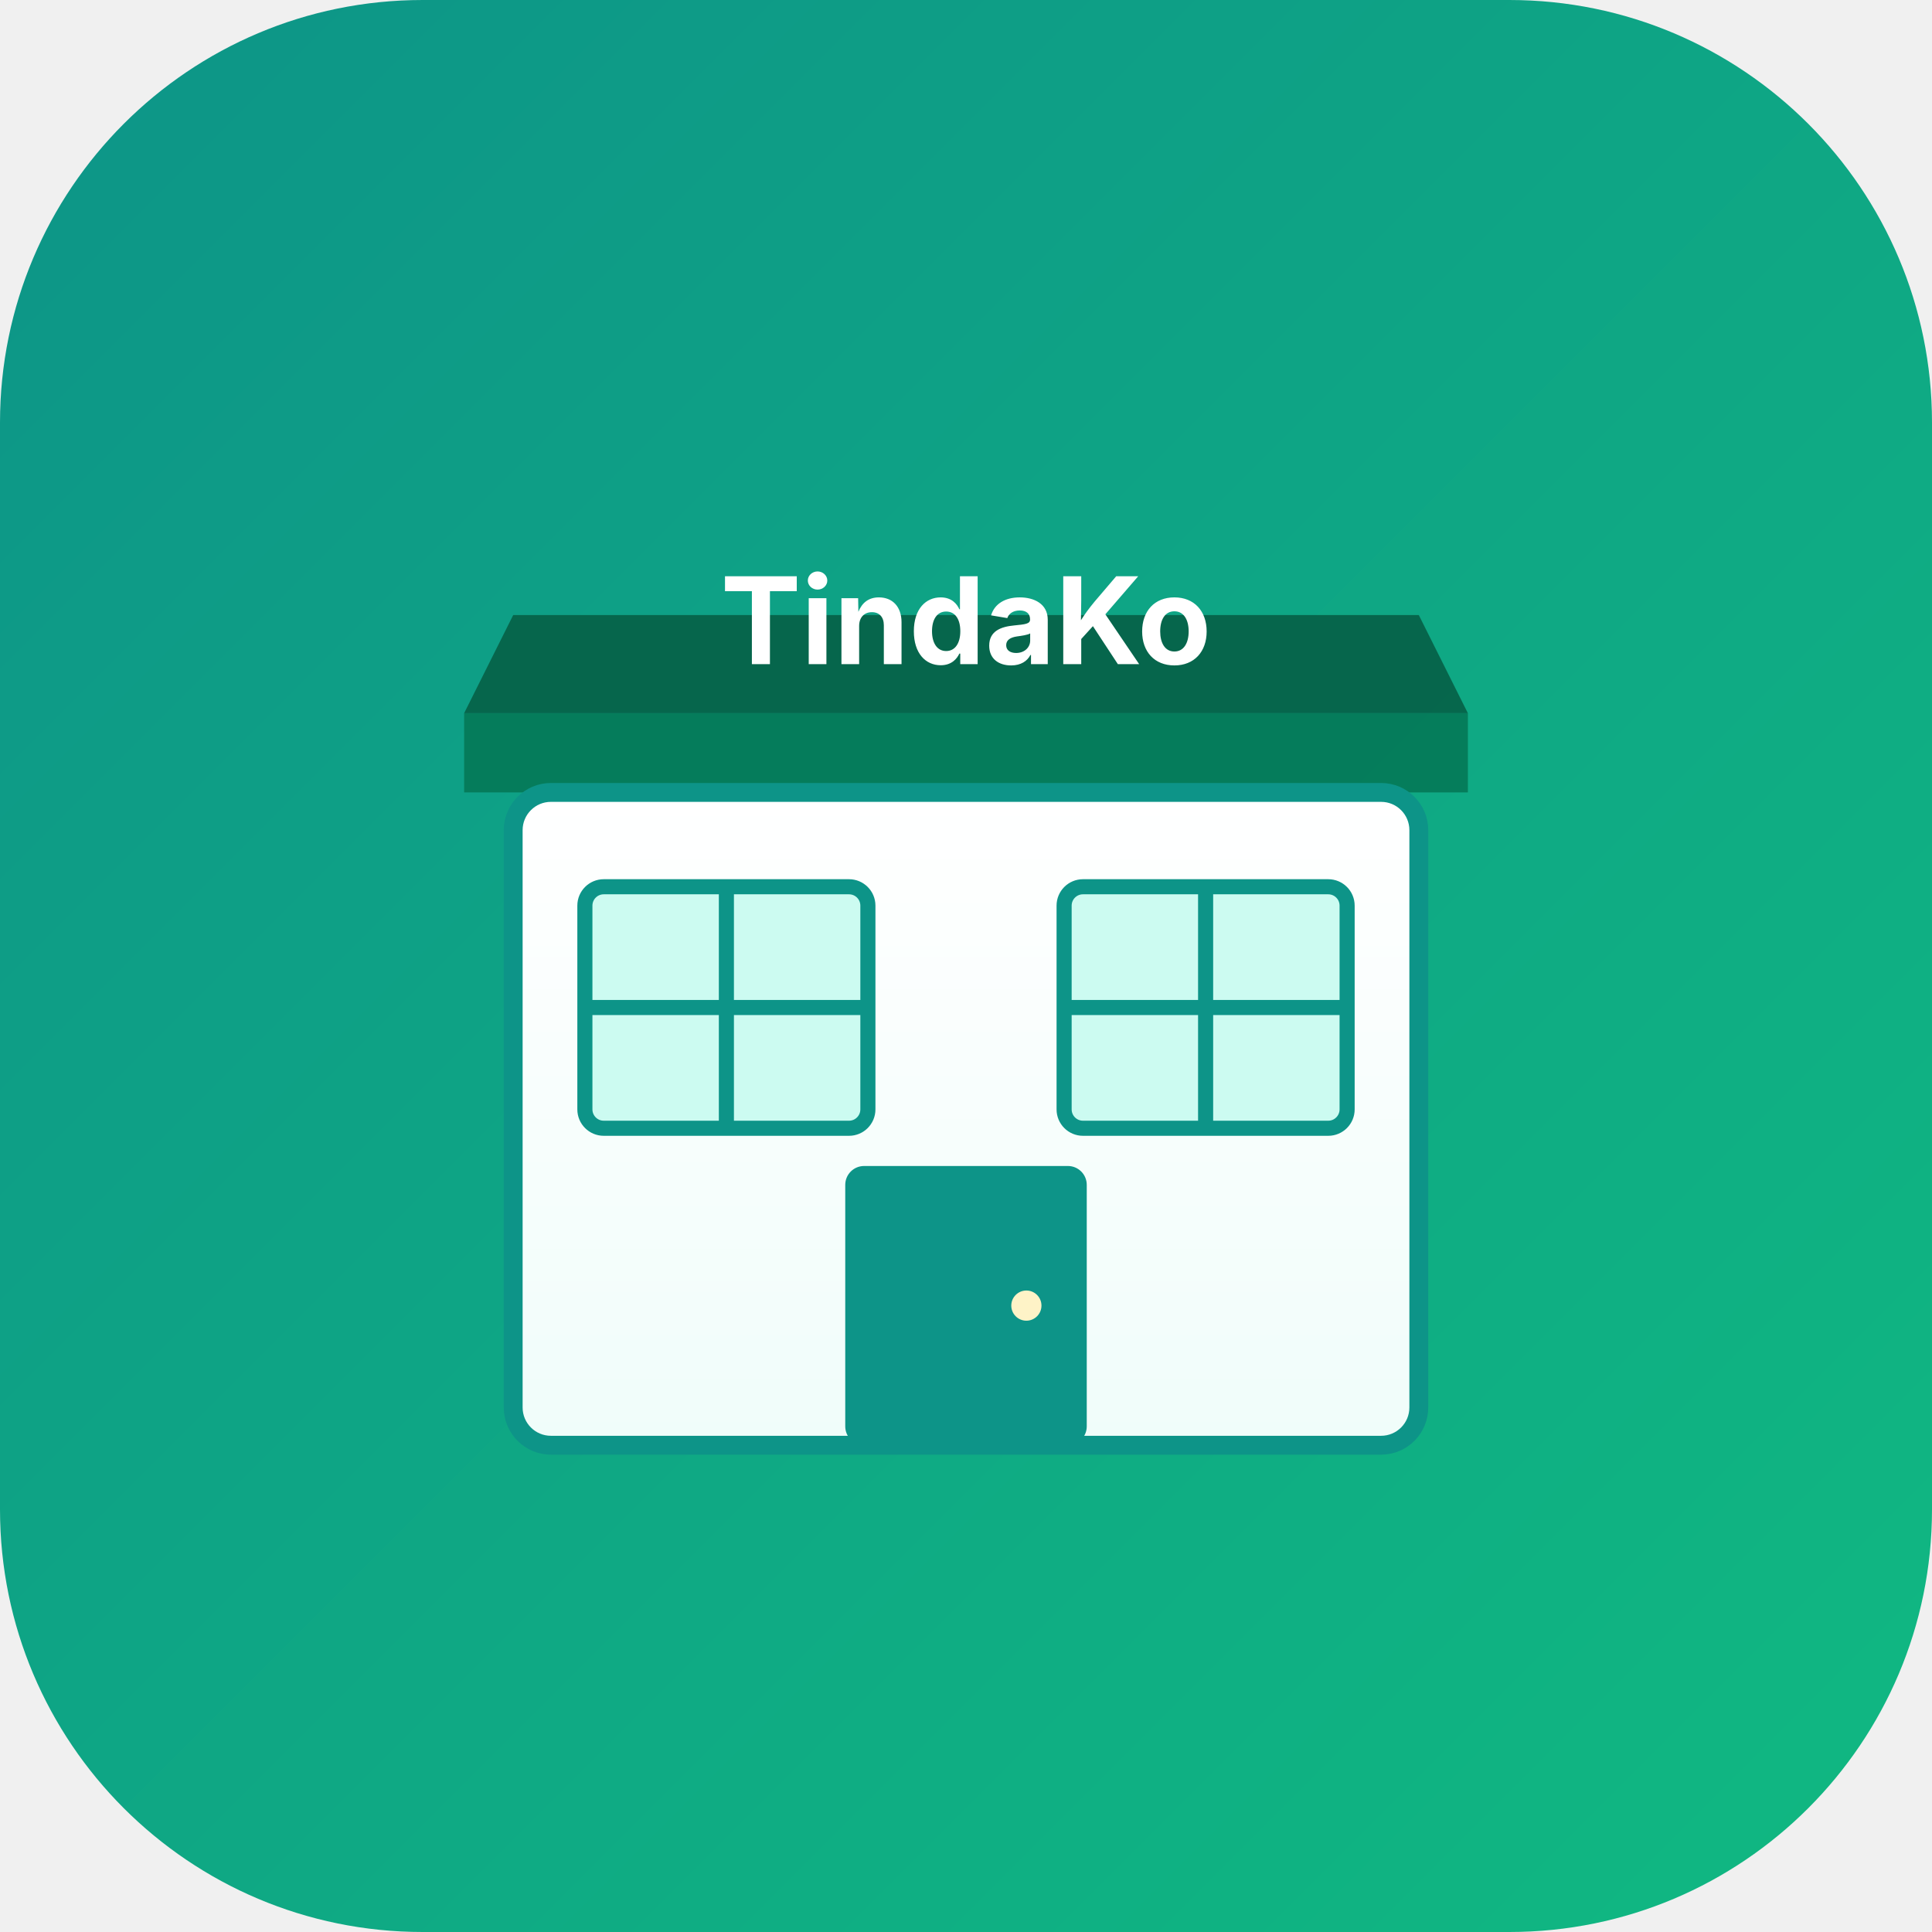
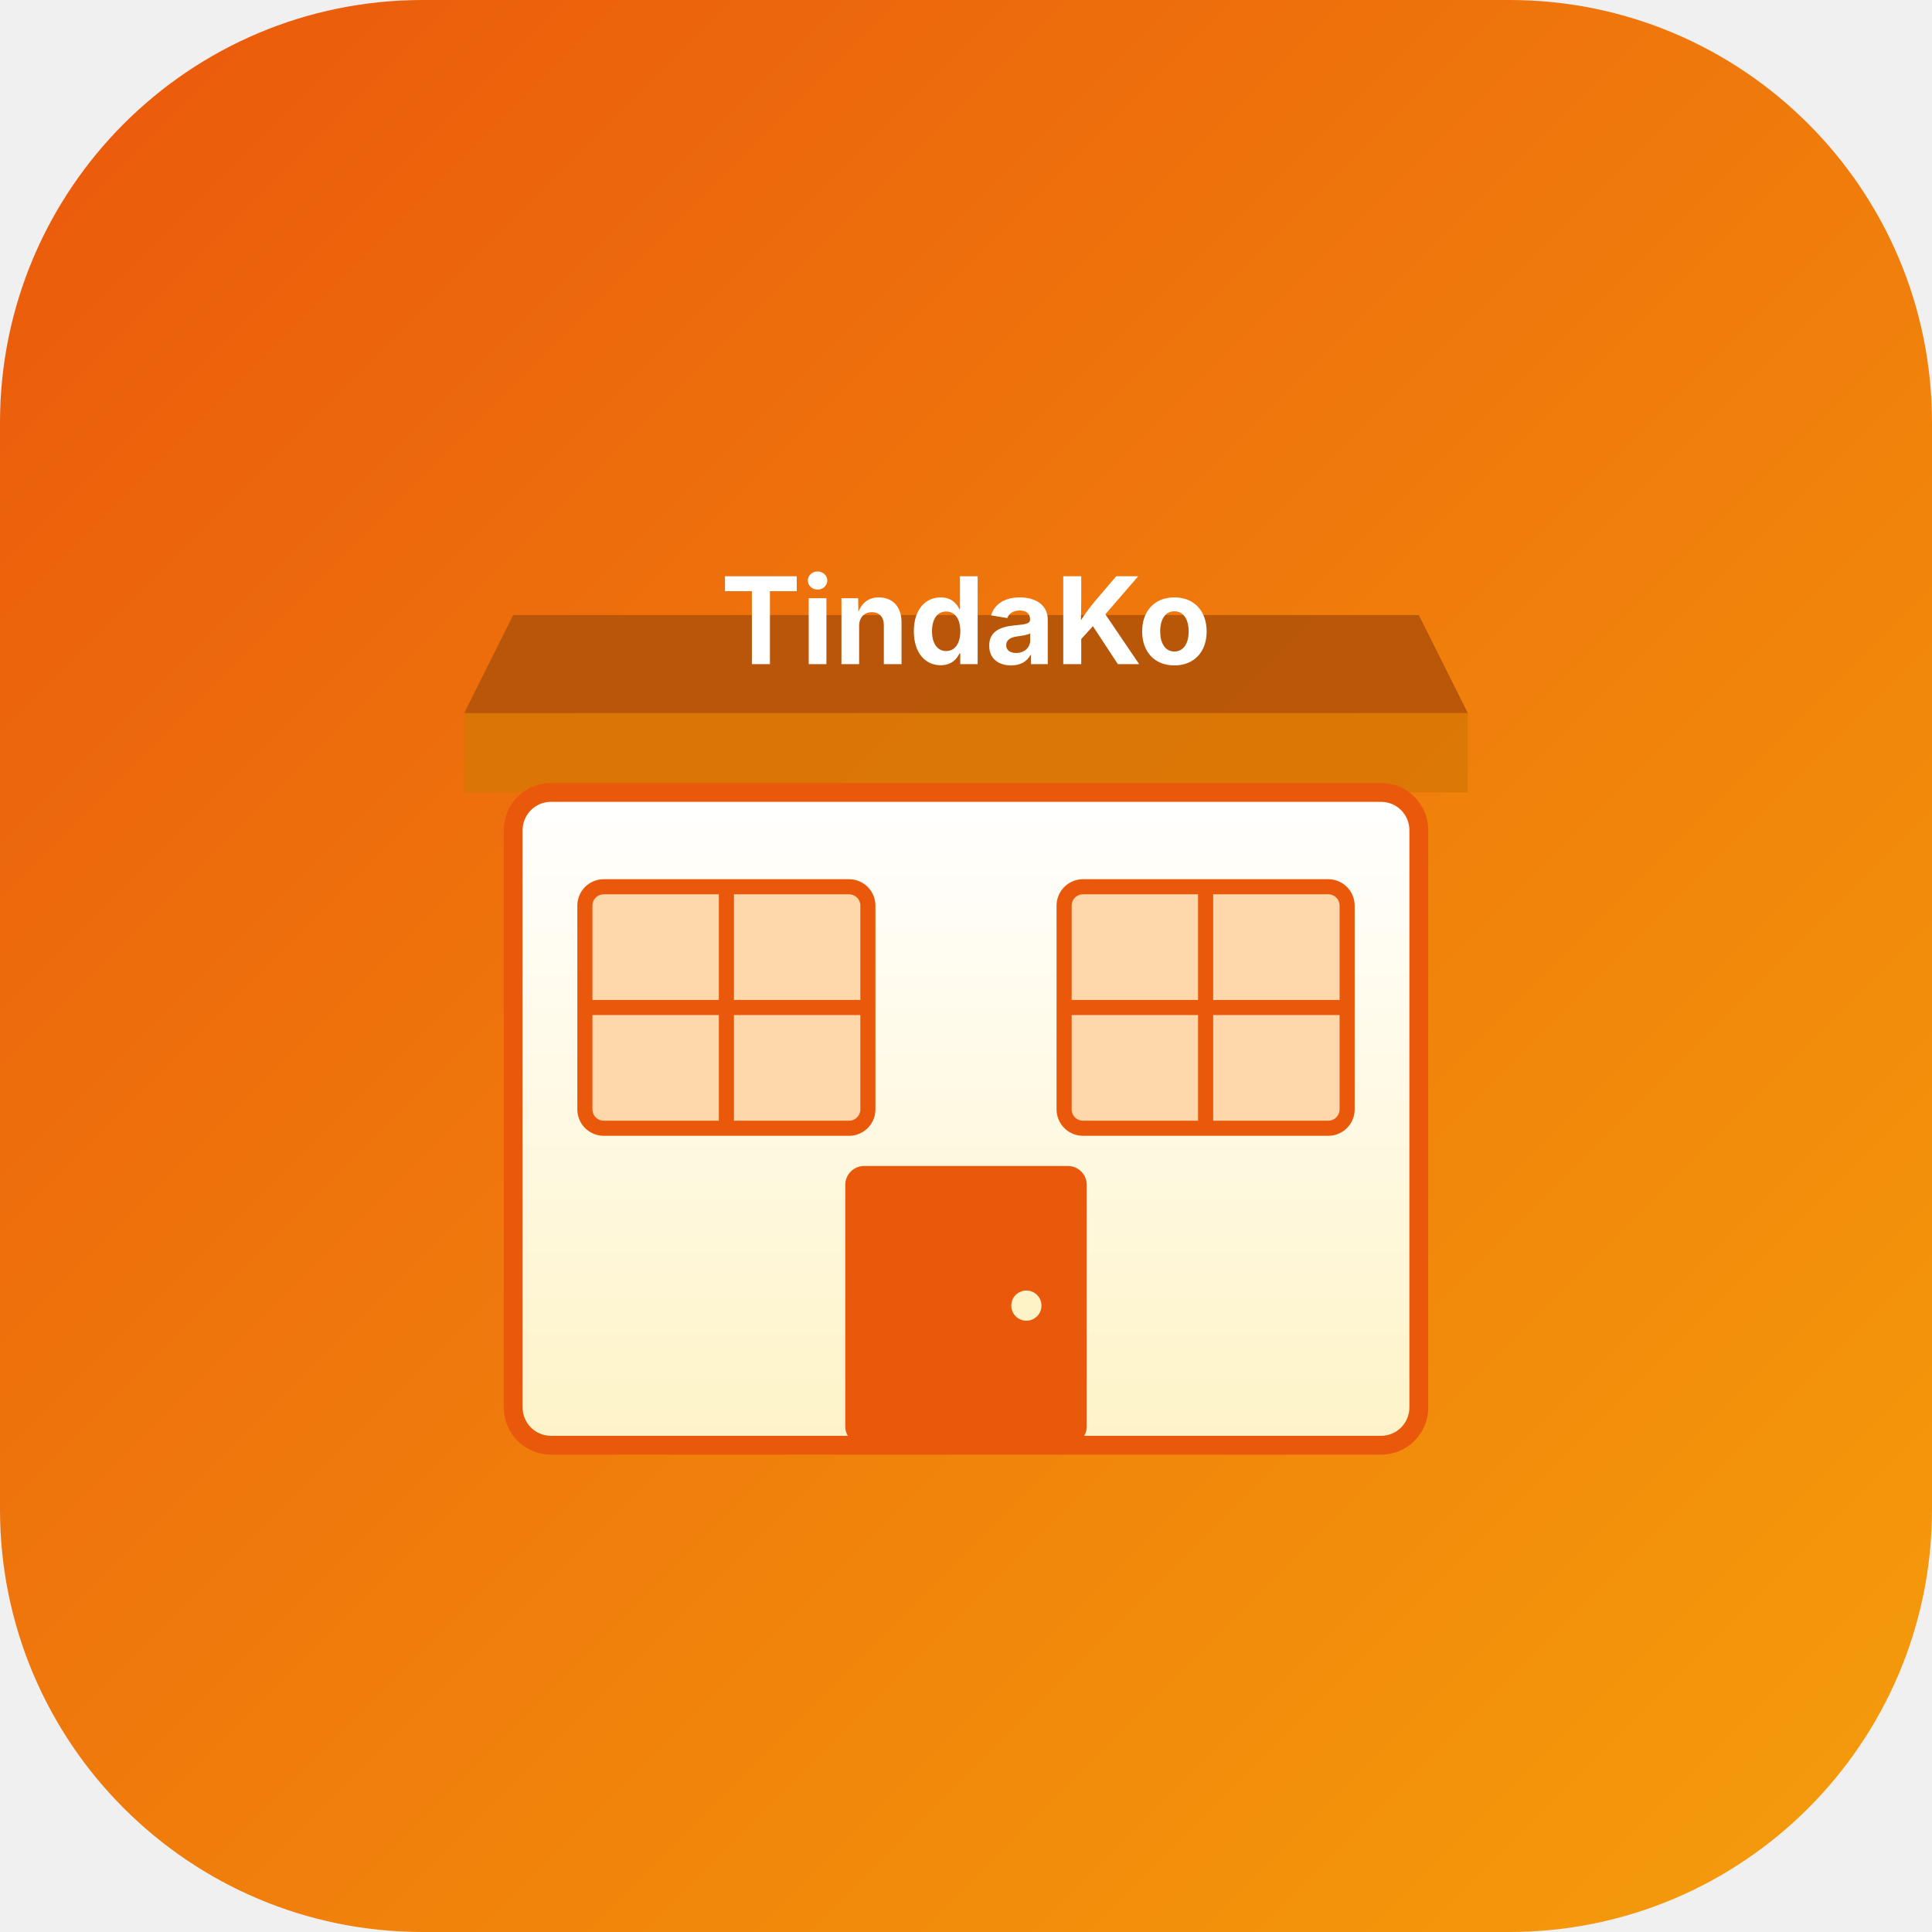
<svg xmlns="http://www.w3.org/2000/svg" width="512" height="512" viewBox="0 0 512 512">
  <defs>
    <linearGradient id="bgGradient512" x1="0%" y1="0%" x2="100%" y2="100%">
-       <stop offset="0%" style="stop-color:#0d9488;stop-opacity:1" />
-       <stop offset="100%" style="stop-color:#10b981;stop-opacity:1" />
+       <stop offset="0%" style="stop-color:#ea580c;stop-opacity:1" />
+       <stop offset="100%" style="stop-color:#f59e0b;stop-opacity:1" />
    </linearGradient>
    <linearGradient id="storeGradient512" x1="0%" y1="0%" x2="0%" y2="100%">
      <stop offset="0%" style="stop-color:#ffffff;stop-opacity:1" />
-       <stop offset="100%" style="stop-color:#f0fdfa;stop-opacity:1" />
+       <stop offset="100%" style="stop-color:#fef3c7;stop-opacity:1" />
    </linearGradient>
  </defs>
  <rect width="512" height="512" fill="url(#bgGradient512)" rx="112" />
  <g transform="translate(256, 256)">
-     <path d="M -120 -93 L -133 -67 L 133 -67 L 120 -93 Z" fill="#065f46" opacity="0.9" />
-     <rect x="-133" y="-67" width="266" height="21" fill="#047857" opacity="0.9" />
-     <rect x="-120" y="-46" width="240" height="173" fill="url(#storeGradient512)" stroke="#0d9488" stroke-width="5" rx="10" />
-     <rect x="-101" y="-21" width="75" height="64" fill="#ccfbf1" stroke="#0d9488" stroke-width="4" rx="5" />
-     <line x1="-63.5" y1="-21" x2="-63.5" y2="43" stroke="#0d9488" stroke-width="4" />
-     <line x1="-101" y1="11" x2="-26" y2="11" stroke="#0d9488" stroke-width="4" />
-     <rect x="26" y="-21" width="75" height="64" fill="#ccfbf1" stroke="#0d9488" stroke-width="4" rx="5" />
-     <line x1="63.5" y1="-21" x2="63.5" y2="43" stroke="#0d9488" stroke-width="4" />
-     <line x1="26" y1="11" x2="101" y2="11" stroke="#0d9488" stroke-width="4" />
-     <rect x="-32" y="53" width="64" height="74" fill="#0d9488" rx="5" />
+     <path d="M -120 -93 L -133 -67 L 133 -67 L 120 -93 Z" fill="#b45309" opacity="0.9" />
+     <rect x="-133" y="-67" width="266" height="21" fill="#d97706" opacity="0.9" />
+     <rect x="-120" y="-46" width="240" height="173" fill="url(#storeGradient512)" stroke="#ea580c" stroke-width="5" rx="10" />
+     <rect x="-101" y="-21" width="75" height="64" fill="#fed7aa" stroke="#ea580c" stroke-width="4" rx="5" />
+     <line x1="-63.5" y1="-21" x2="-63.5" y2="43" stroke="#ea580c" stroke-width="4" />
+     <line x1="-101" y1="11" x2="-26" y2="11" stroke="#ea580c" stroke-width="4" />
+     <rect x="26" y="-21" width="75" height="64" fill="#fed7aa" stroke="#ea580c" stroke-width="4" rx="5" />
+     <line x1="63.5" y1="-21" x2="63.5" y2="43" stroke="#ea580c" stroke-width="4" />
+     <line x1="26" y1="11" x2="101" y2="11" stroke="#ea580c" stroke-width="4" />
+     <rect x="-32" y="53" width="64" height="74" fill="#ea580c" rx="5" />
    <circle cx="16" cy="90" r="4" fill="#fef3c7" />
    <text x="0" y="-80" font-family="system-ui, -apple-system, sans-serif" font-size="32" font-weight="700" fill="white" text-anchor="middle">TindaKo</text>
  </g>
</svg>
